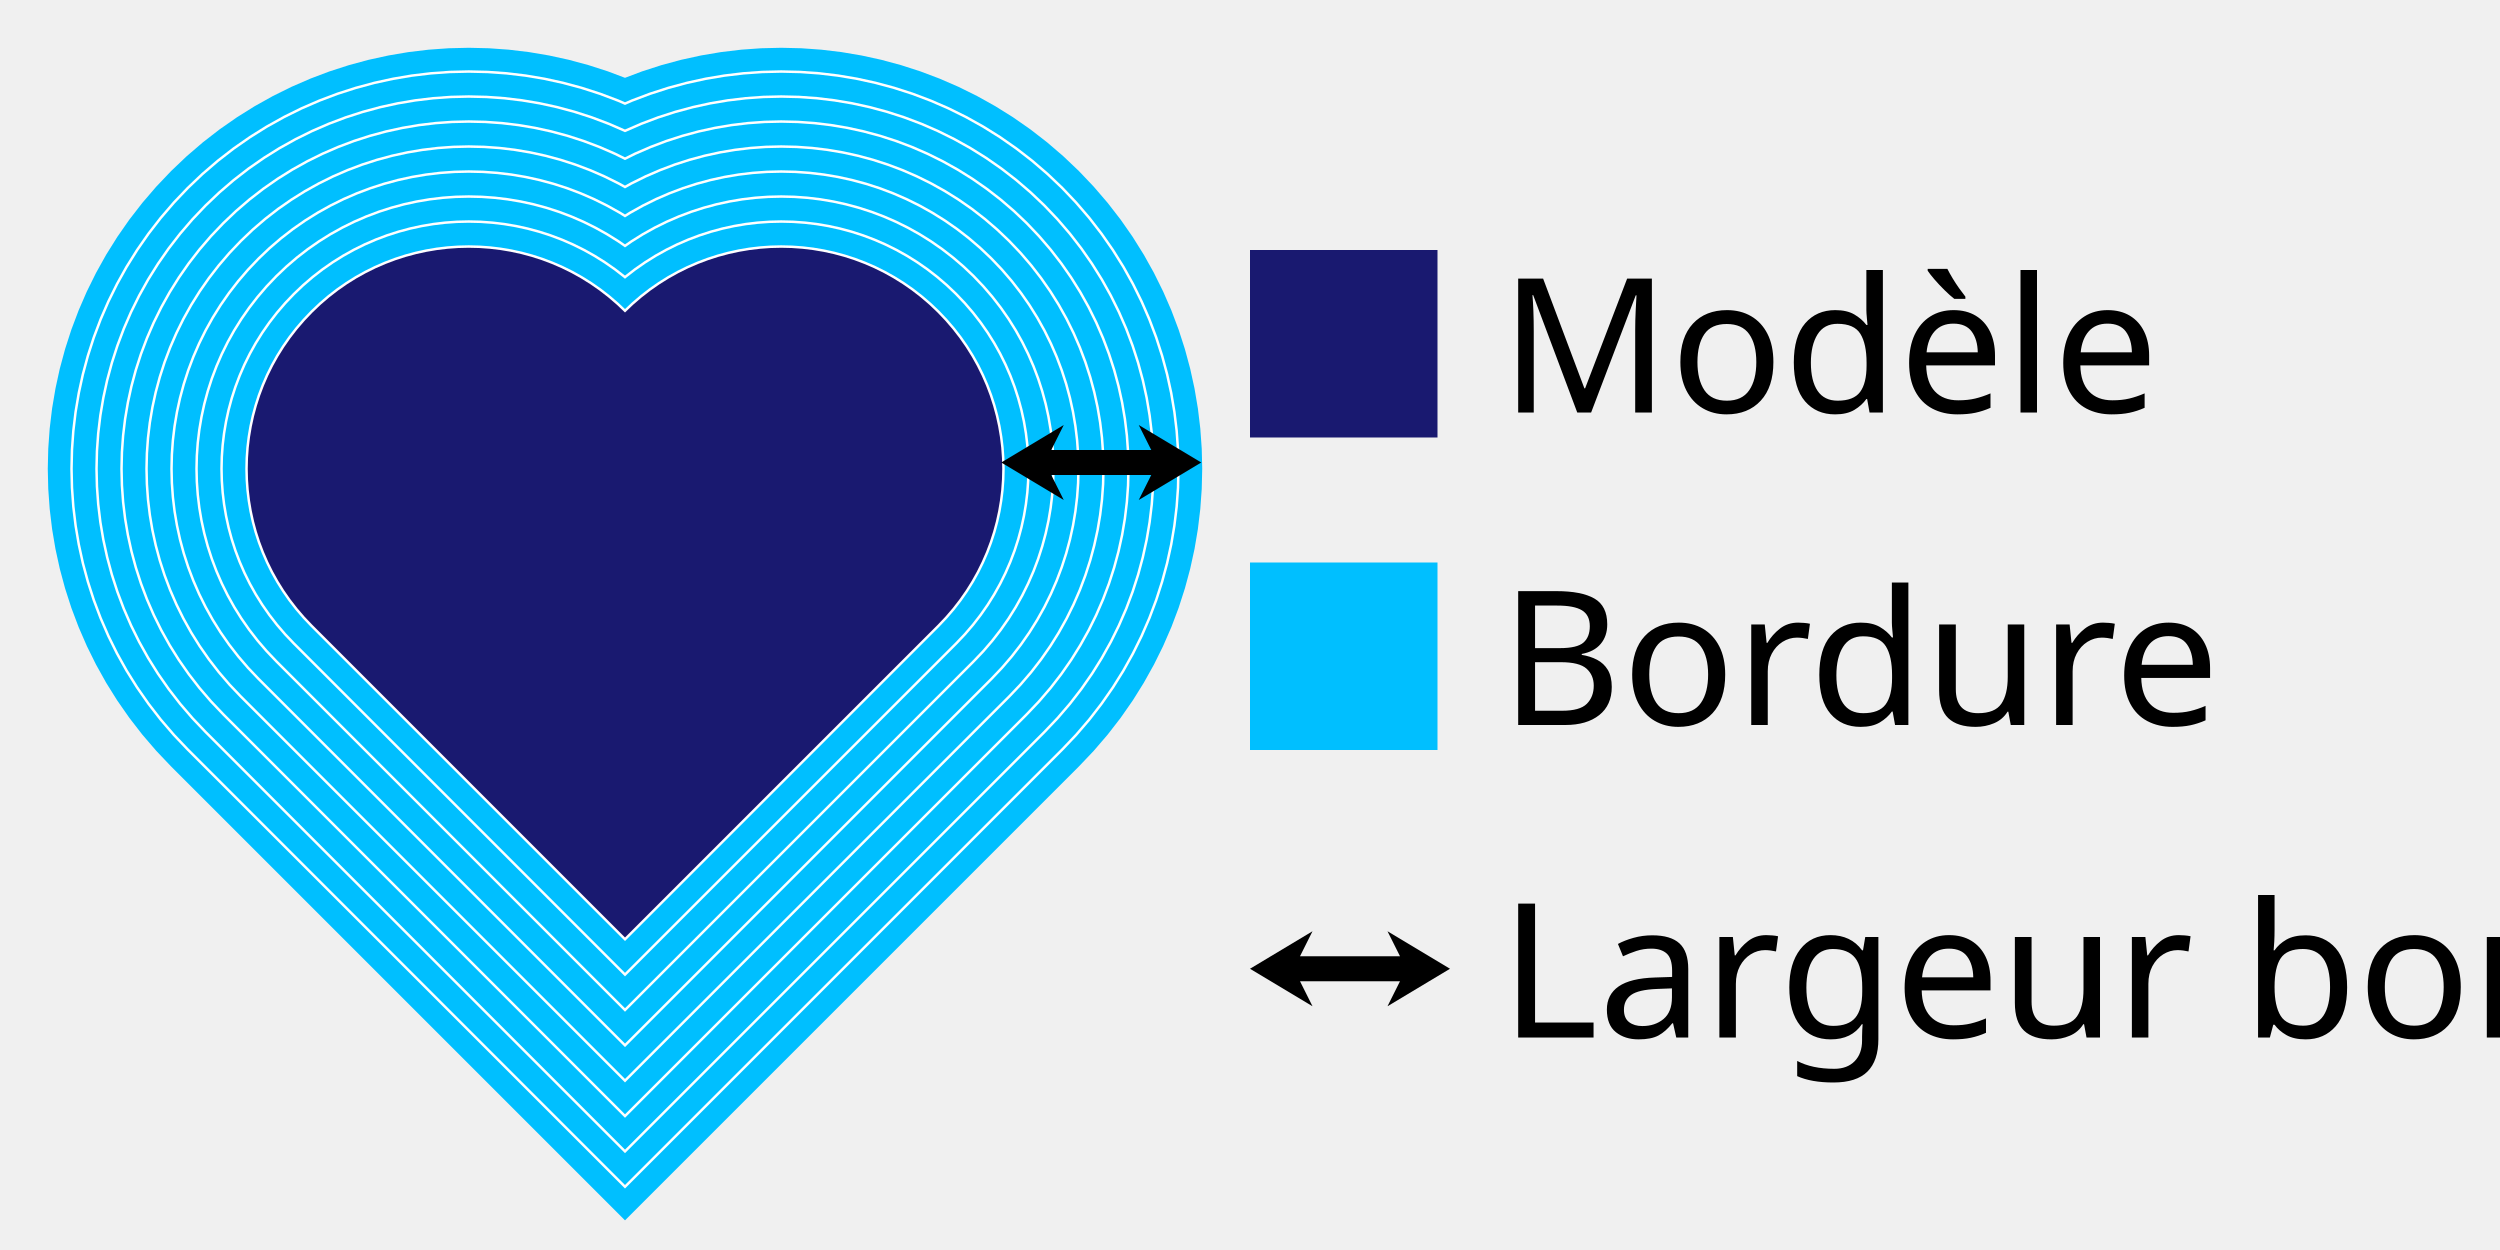
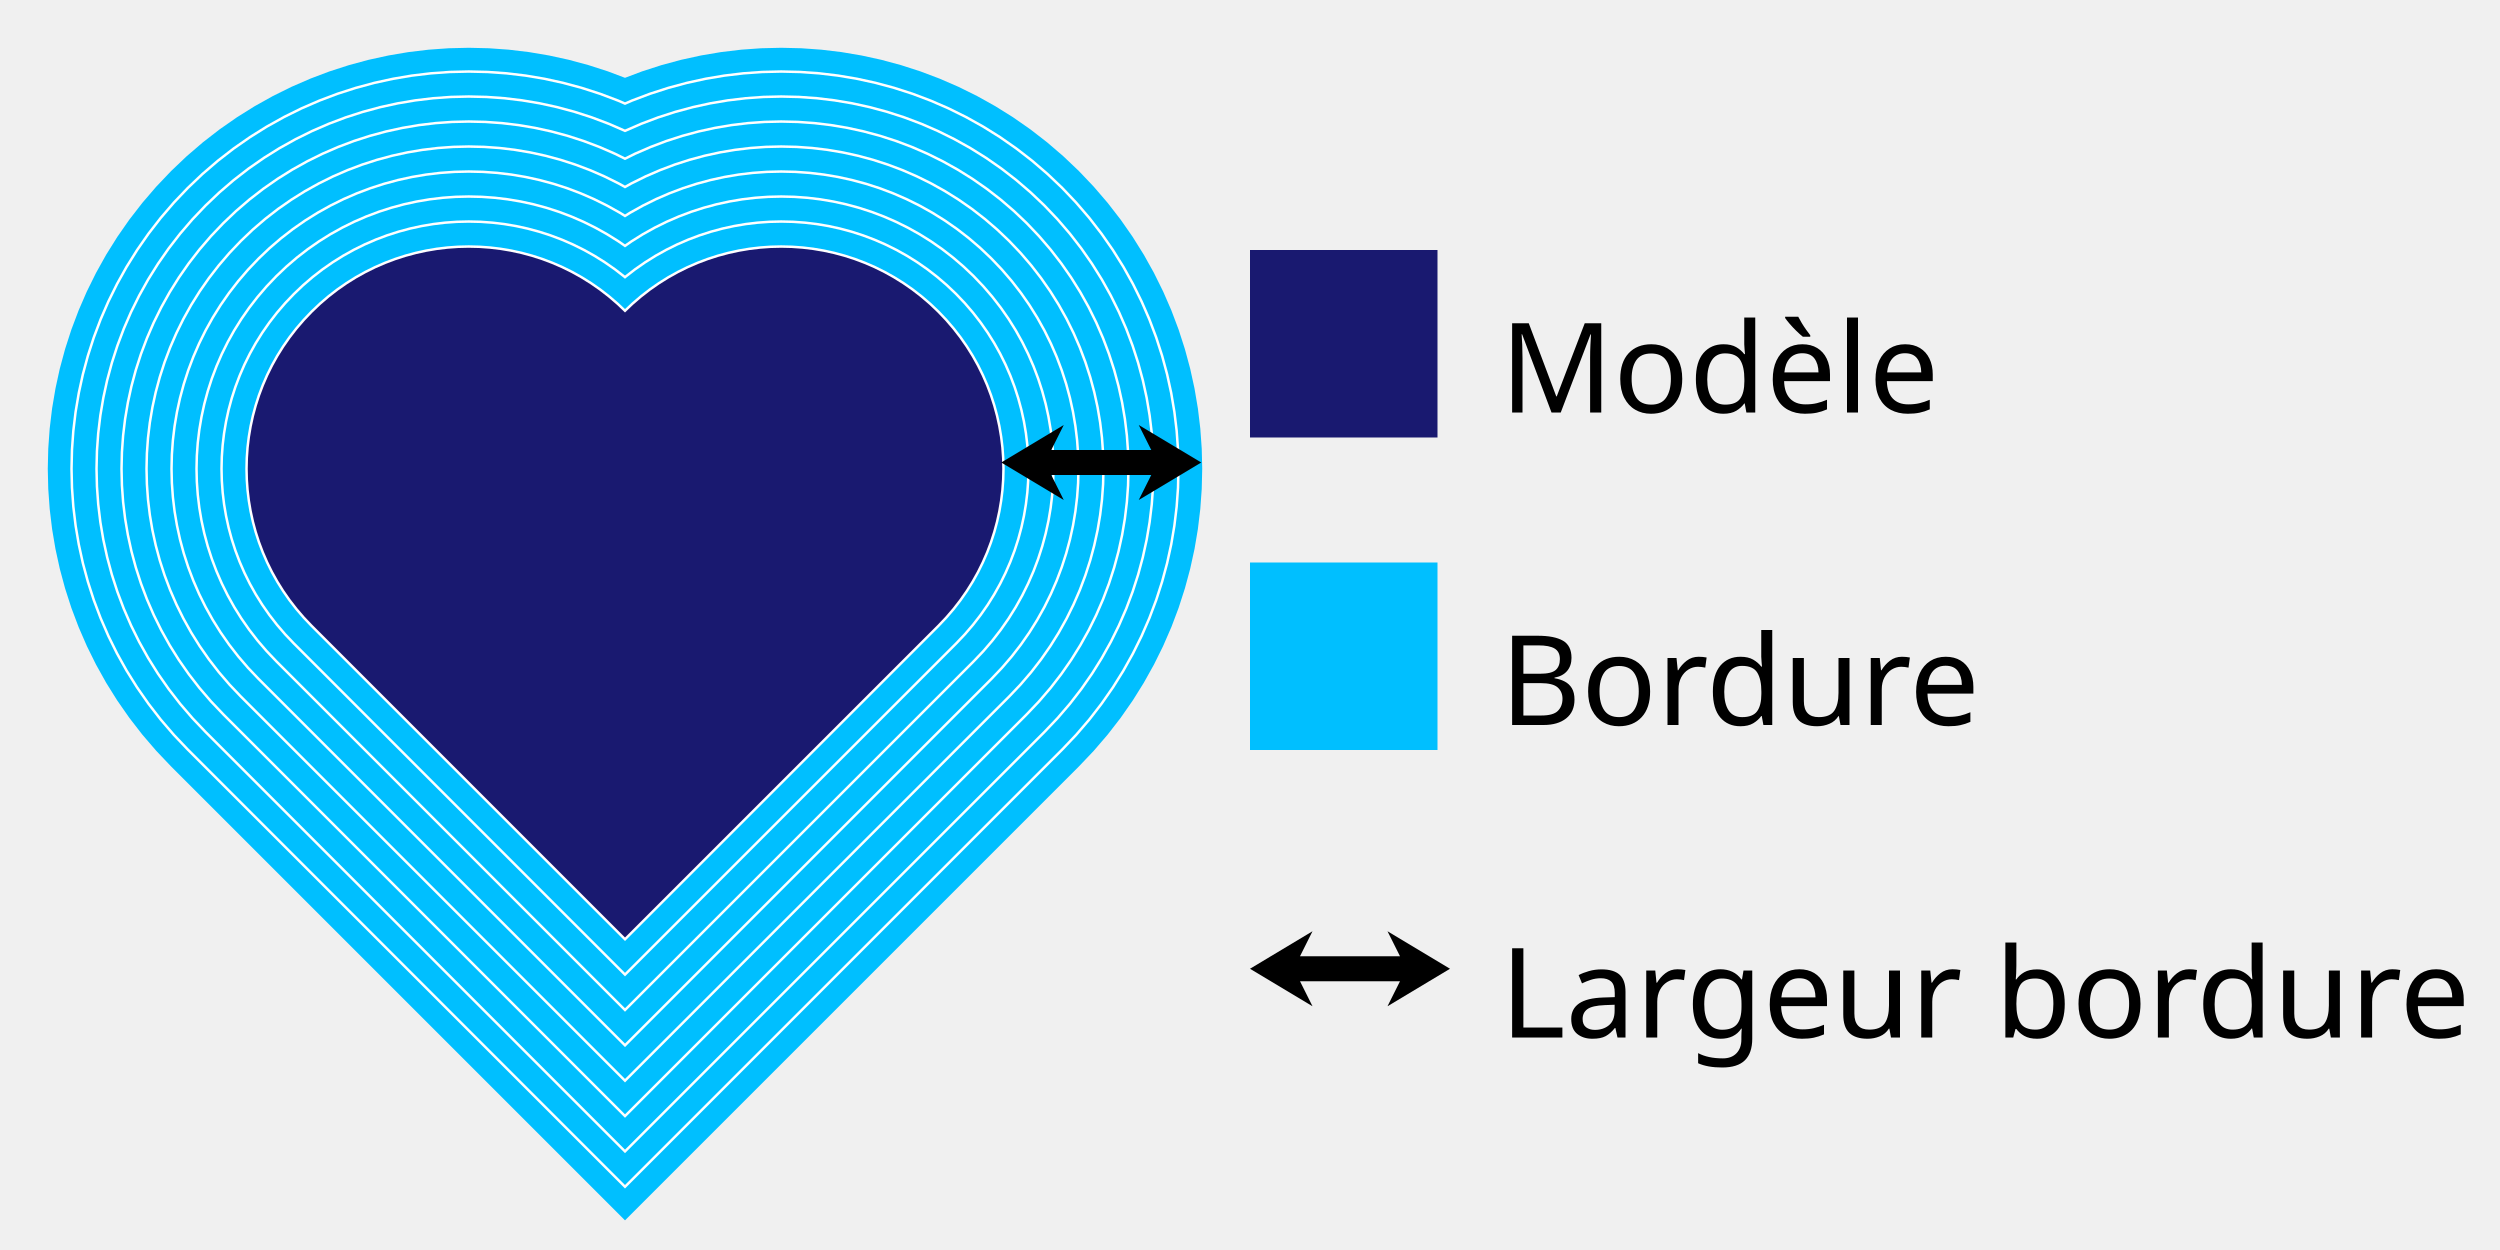
<svg xmlns="http://www.w3.org/2000/svg" width="2000" height="1000">
  <defs>
    <path id="heart" d="M500,750 l250,-250 a1,1 0 0 0 -250,-250 a1,1 0 0 0 -250 250 z" />
  </defs>
  <use href="#heart" fill="none" stroke-width="320" stroke="deepskyblue" />
  <use href="#heart" fill="none" stroke-width="284" stroke="white" />
  <use href="#heart" fill="none" stroke-width="280" stroke="deepskyblue" />
  <use href="#heart" fill="none" stroke-width="244" stroke="white" />
  <use href="#heart" fill="none" stroke-width="240" stroke="deepskyblue" />
  <use href="#heart" fill="none" stroke-width="204" stroke="white" />
  <use href="#heart" fill="none" stroke-width="200" stroke="deepskyblue" />
  <use href="#heart" fill="none" stroke-width="164" stroke="white" />
  <use href="#heart" fill="none" stroke-width="160" stroke="deepskyblue" />
  <use href="#heart" fill="none" stroke-width="124" stroke="white" />
  <use href="#heart" fill="none" stroke-width="120" stroke="deepskyblue" />
  <use href="#heart" fill="none" stroke-width="84" stroke="white" />
  <use href="#heart" fill="none" stroke-width="80" stroke="deepskyblue" />
  <use href="#heart" fill="none" stroke-width="44" stroke="white" />
  <use href="#heart" fill="none" stroke-width="40" stroke="deepskyblue" />
  <use href="#heart" fill="none" stroke-width="4" stroke="white" />
  <use href="#heart" fill="midnightblue" />
  <path d="M801,370 l50,30 l-10,-20 h80 l-10,20 l50,-30 l-50,-30 l10,20 h-80 l10,-20 z" />
  <rect x="1000" y="200" width="150" height="150" fill="midnightblue" />
  <rect x="1000" y="450" width="150" height="150" fill="deepskyblue" />
  <path d="M1000,775 l50,30 l-10,-20 h80 l-10,20 l50,-30 l-50,-30 l10,20 h-80 l10,-20 z" />
-   <g font-family="sans-serif" font-size="150px">
+   <g font-family="sans-serif" font-size="100px">
    <text x="1200" y="330">Modèle</text>
    <text x="1200" y="580">Bordure</text>
    <text x="1200" y="830">Largeur bordure</text>
  </g>
</svg>
